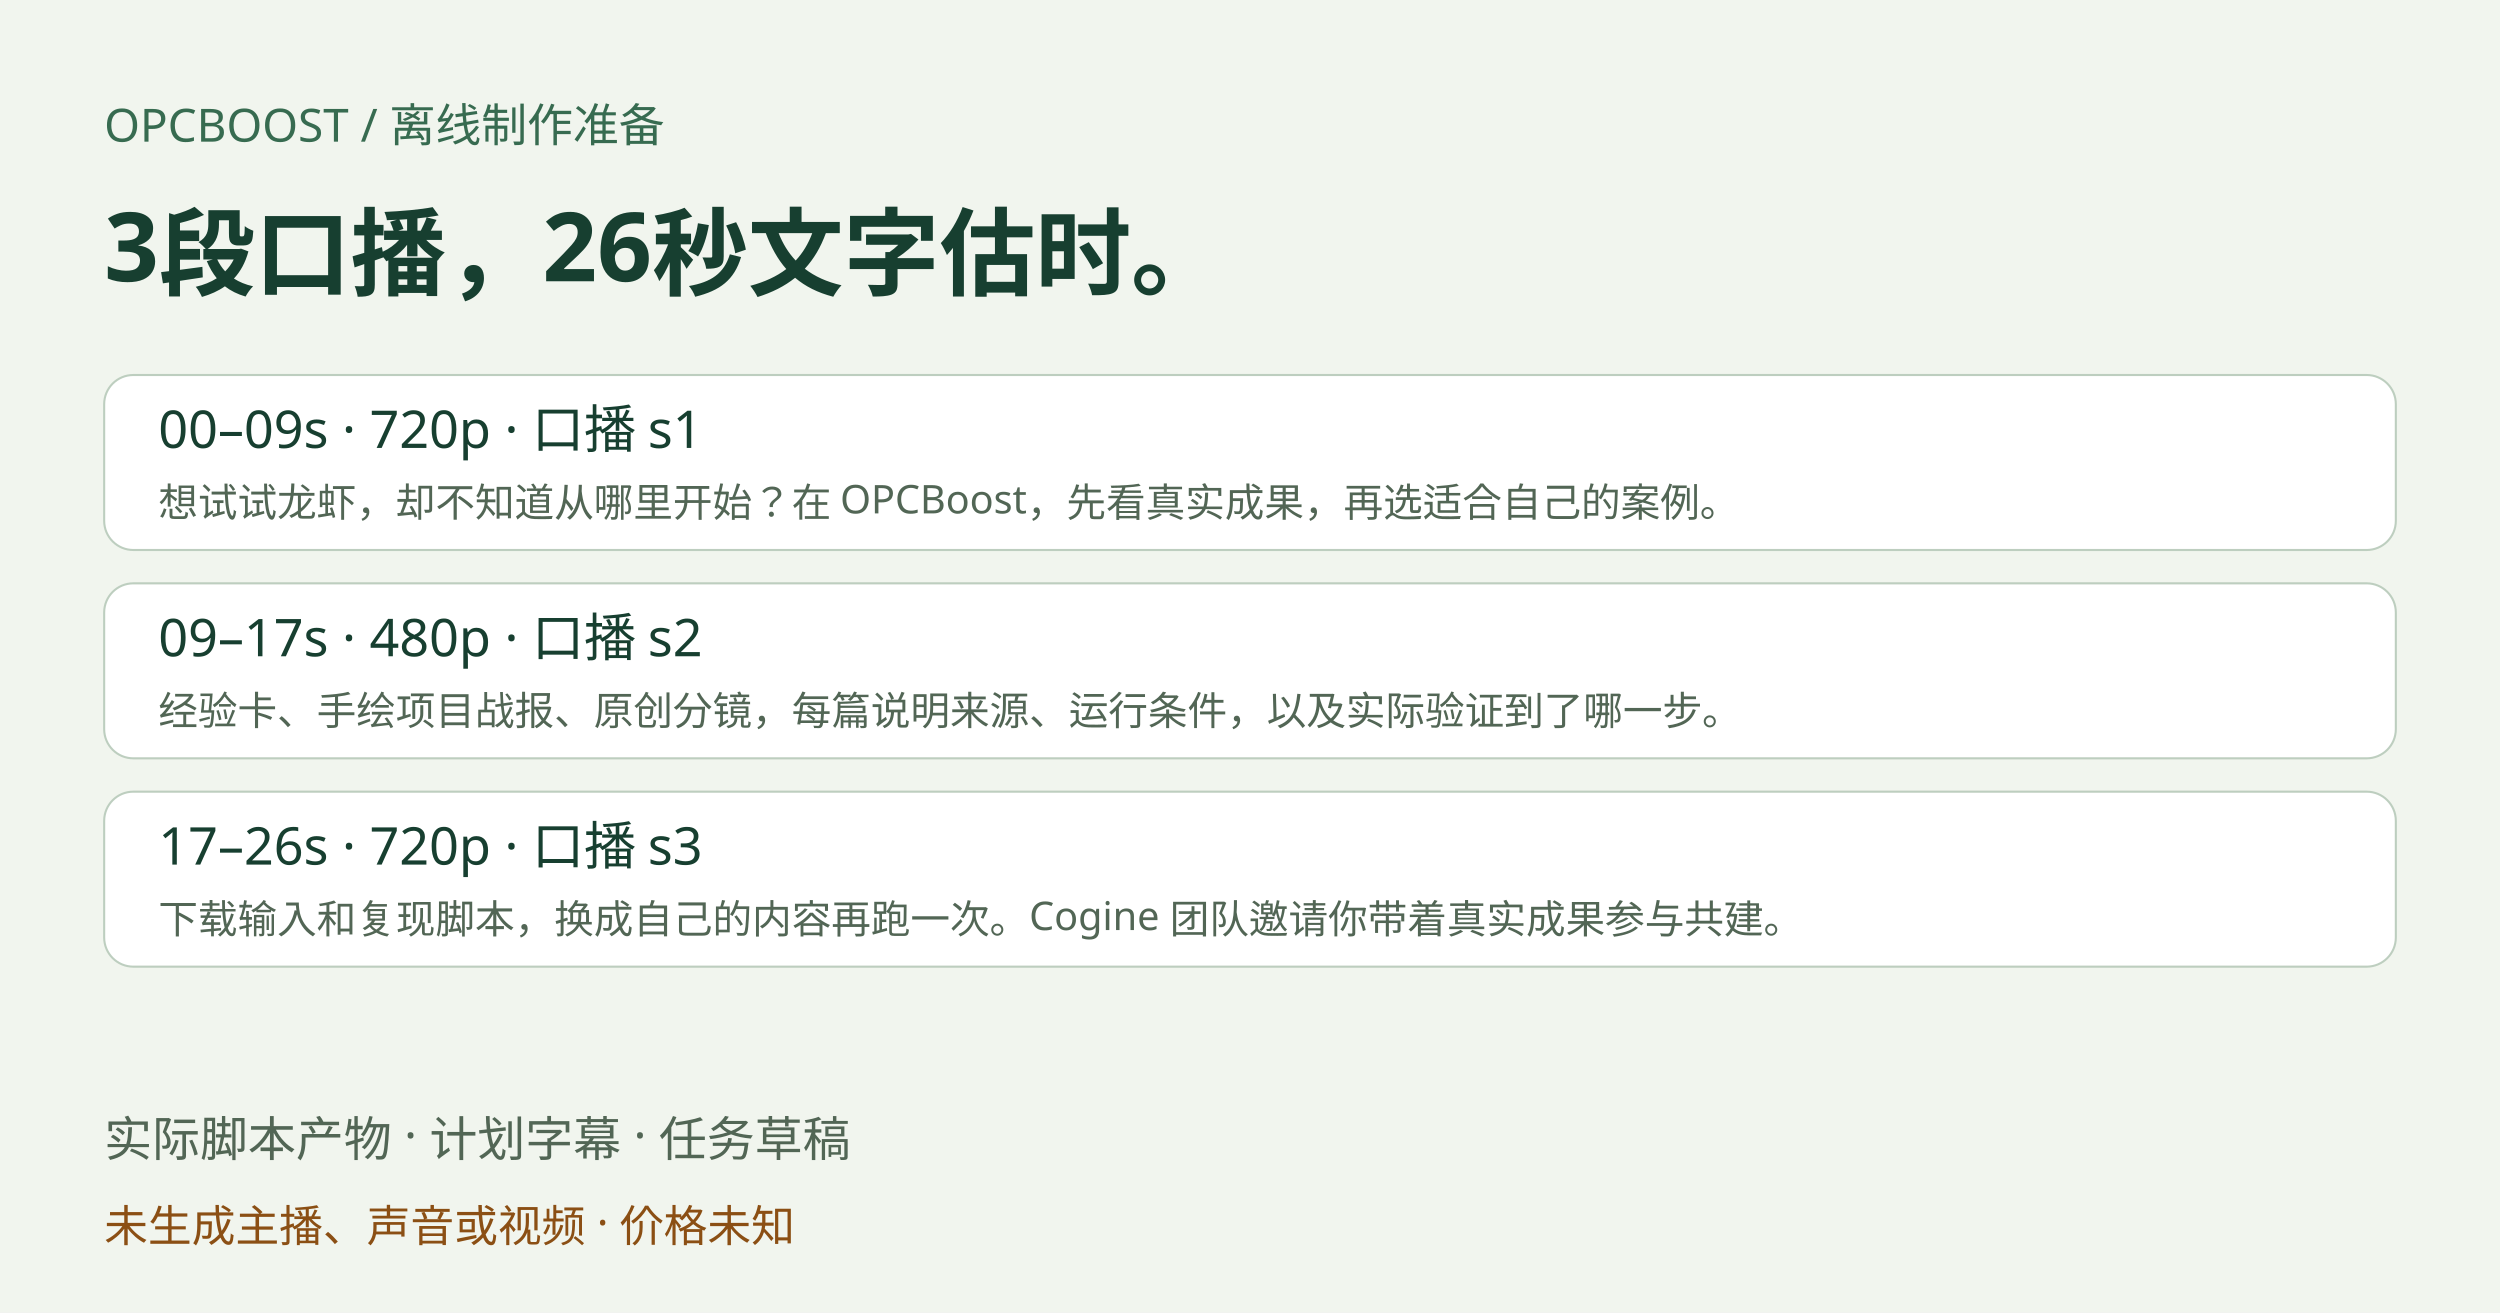
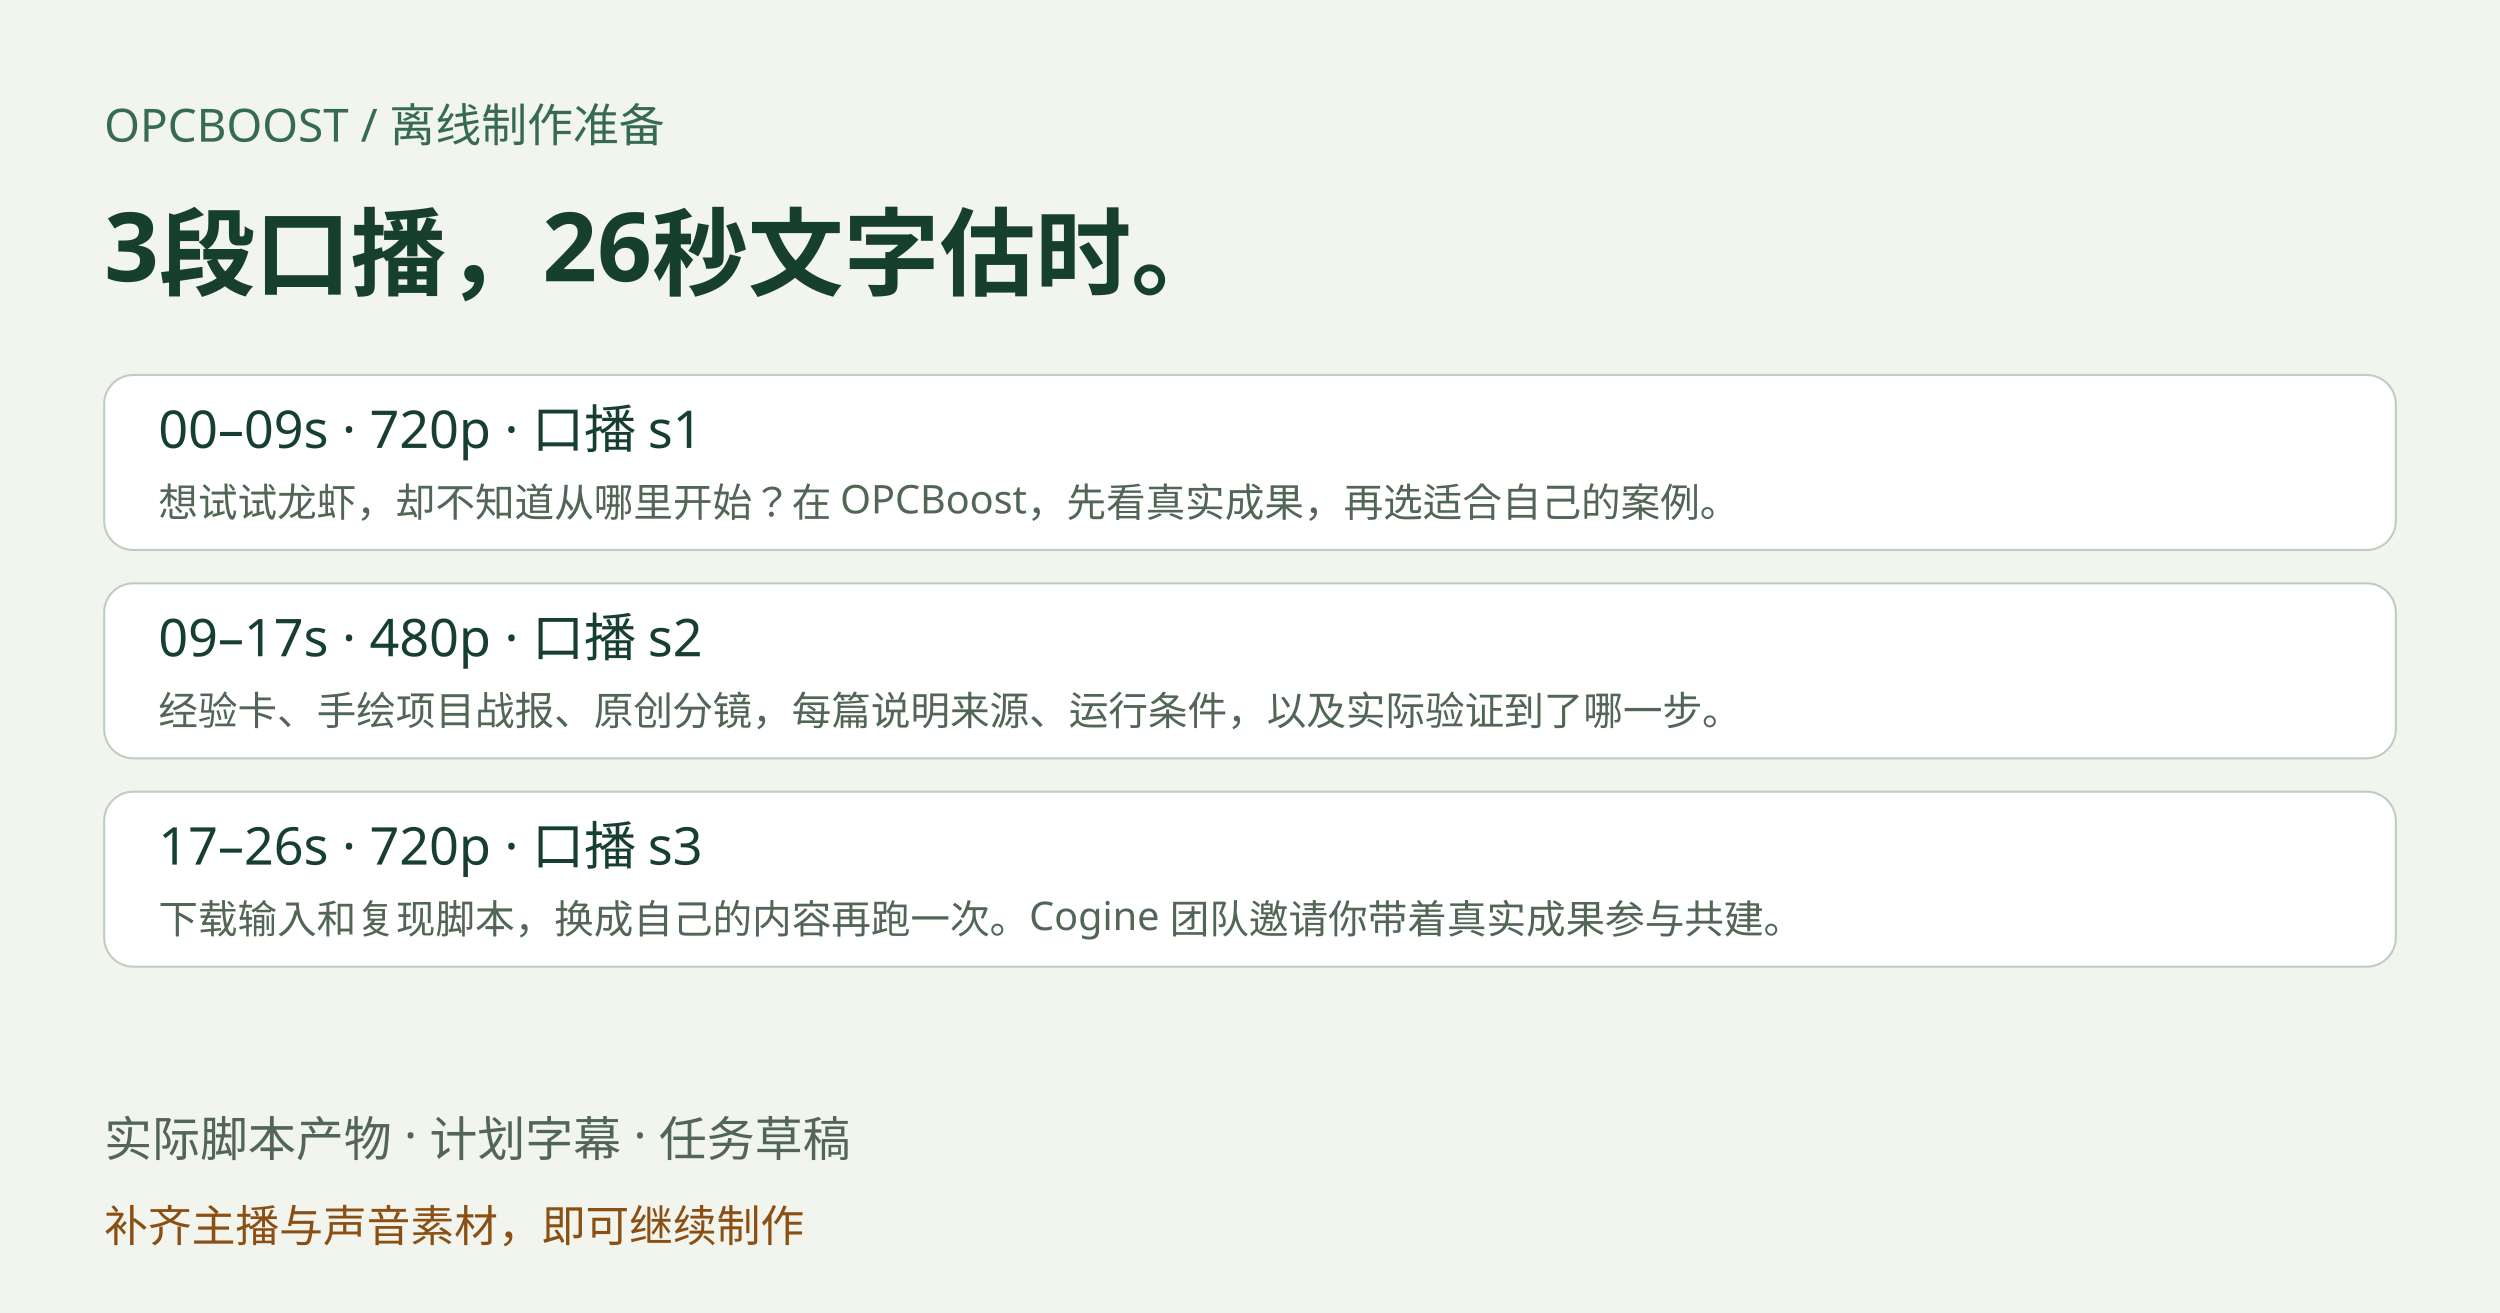
<svg xmlns="http://www.w3.org/2000/svg" width="1200" height="630" viewBox="0 0 1200 630" role="img" aria-label="口播离线规划">
  <rect width="1200" height="630" fill="#f1f5ee" />
  <g font-family="system-ui,sans-serif">
    <text x="50" y="68" font-size="22" fill="#376b50">OPCBOOST / 离线制作准备</text>
    <text x="50" y="135" font-size="46" font-weight="700" fill="#173f30">3段口播，26秒文字估时。</text>
    <rect x="50" y="180" width="1100" height="84" rx="14" fill="#fff" stroke="#bdcebf" />
    <text x="76" y="215" font-size="25" fill="#173f30">00–09s · 720p · 口播 s1</text>
    <text x="76" y="248" font-size="19" fill="#526655">想试试龙虾，却不知道从哪里开始？在 OPCBoost，先看真实成果，再选适合自己的案例。</text>
    <rect x="50" y="280" width="1100" height="84" rx="14" fill="#fff" stroke="#bdcebf" />
    <text x="76" y="315" font-size="25" fill="#173f30">09–17s · 480p · 口播 s2</text>
    <text x="76" y="348" font-size="19" fill="#526655">经验卡、手绘项目战报、原创分镜，每篇说明来源、运行条件，以及实际验证到了哪一步。</text>
    <rect x="50" y="380" width="1100" height="84" rx="14" fill="#fff" stroke="#bdcebf" />
    <text x="76" y="415" font-size="25" fill="#173f30">17–26s · 720p · 口播 s3</text>
    <text x="76" y="448" font-size="19" fill="#526655">下载输入和复现脚本，换成自己的内容再跑一次。Cogine 团队邀请你带着真实成果参与共建。</text>
    <text x="50" y="555" font-size="23" fill="#526655">实际脚本产物 · 计划字幕 · 任务草稿</text>
-     <text x="50" y="596" font-size="21" fill="#8b4f14">未生成主播、声音或视频 · 价格未知</text>
+     <text x="50" y="596" font-size="21" fill="#8b4f14">补齐主播与声音素材，即可继续制作</text>
  </g>
</svg>
